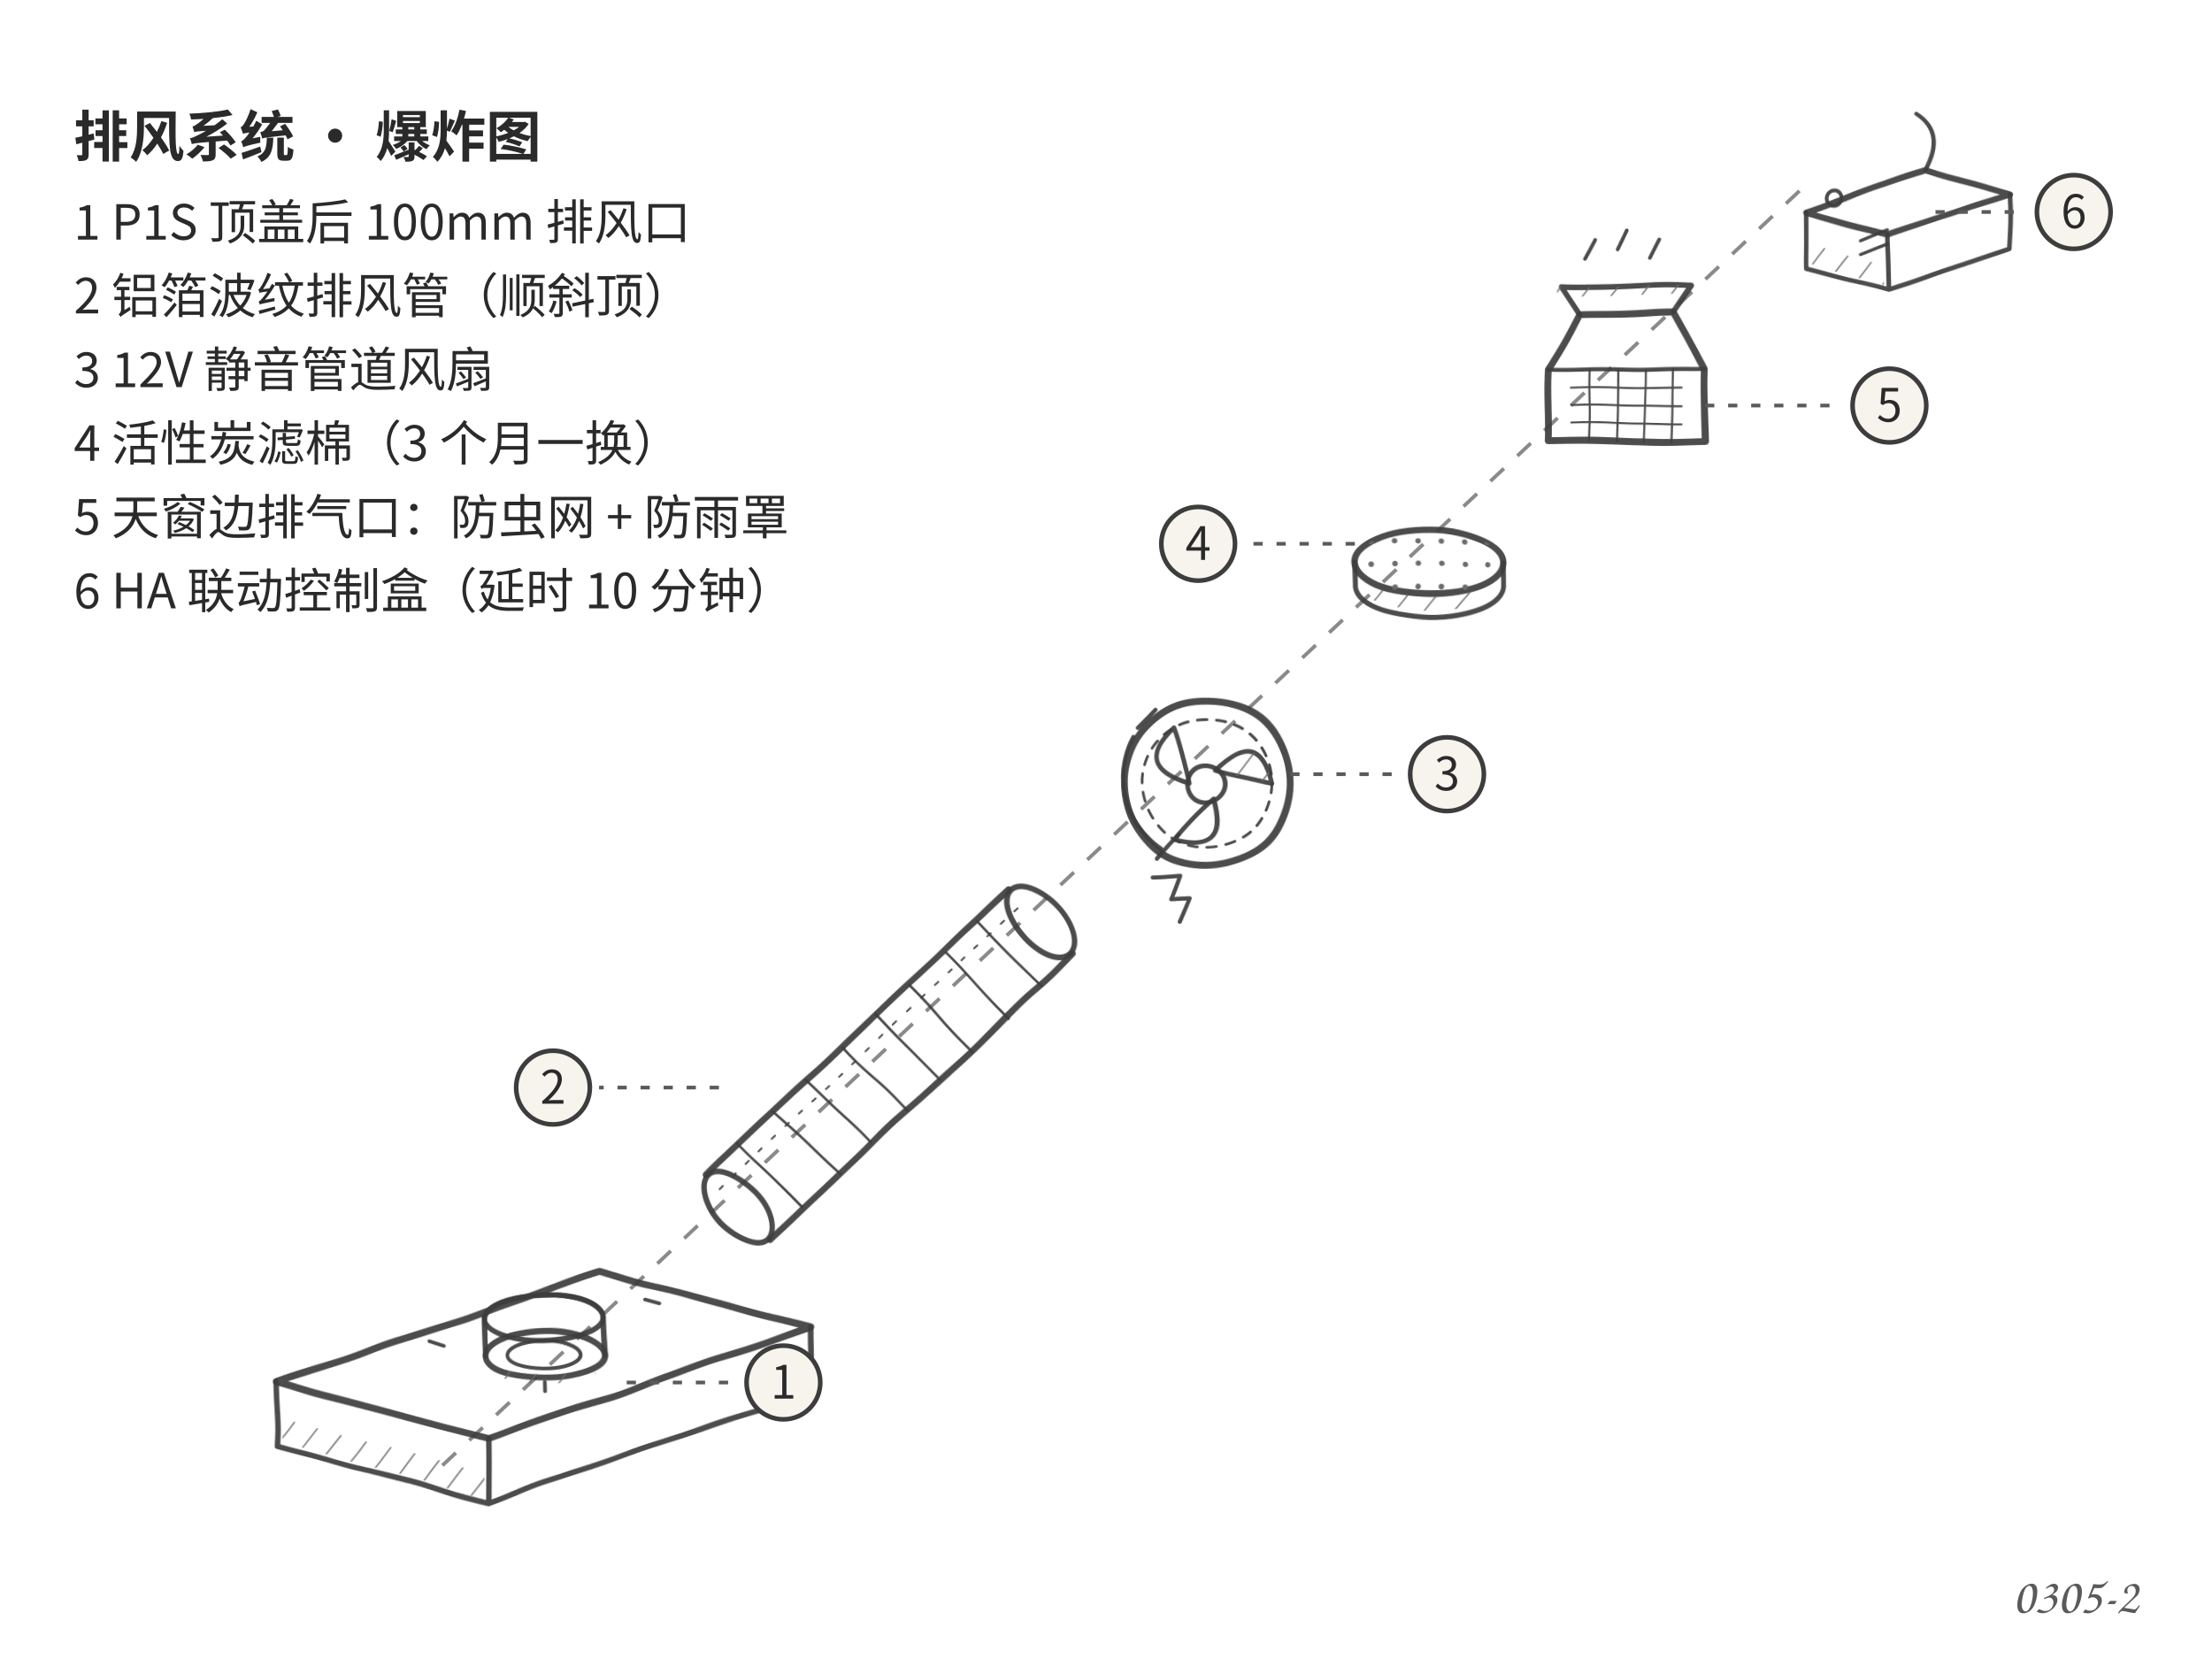
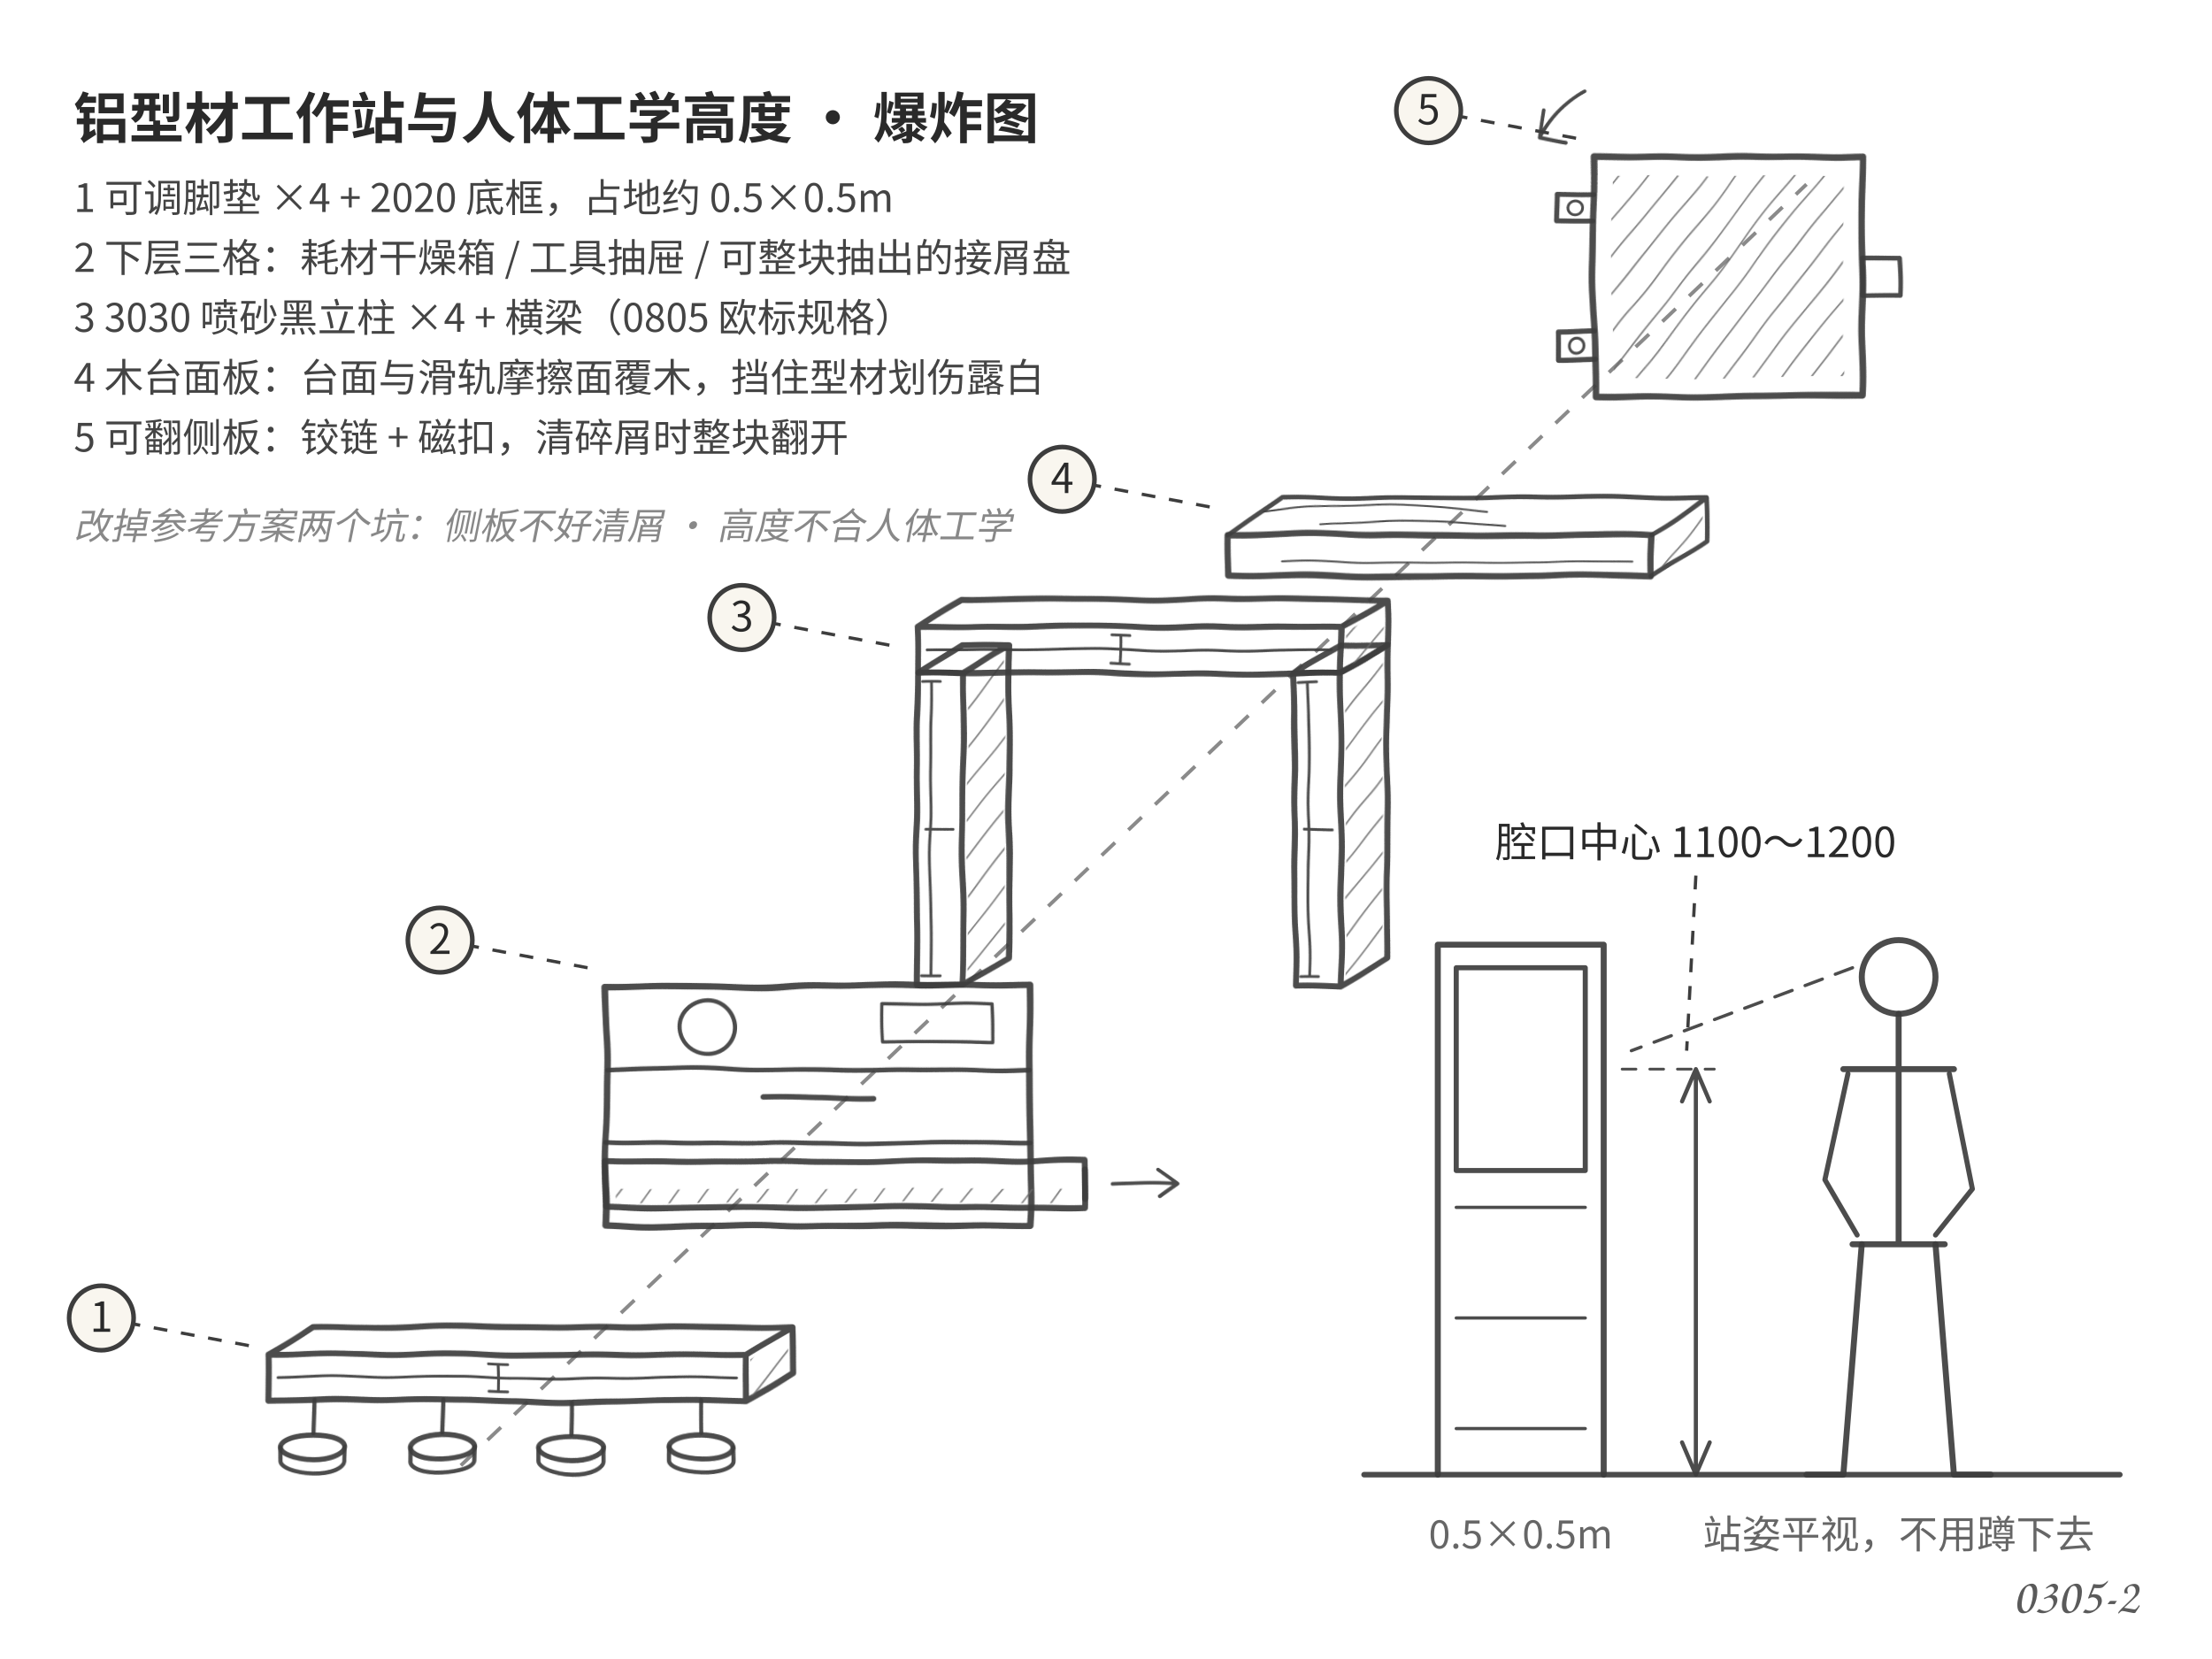
<svg xmlns="http://www.w3.org/2000/svg" viewBox="0 0 480 360" width="480" height="360" font-family="'Noto Sans SC','PingFang SC','Noto Sans CJK SC',sans-serif">
  <defs>
    <filter id="p0305-2-pencil" x="-5%" y="-5%" width="110%" height="110%">
-       <feTurbulence type="fractalNoise" baseFrequency="0.045" numOctaves="2" seed="4" result="n" />
+       <feTurbulence type="fractalNoise" baseFrequency="0.045" numOctaves="2" seed="123" result="n" />
      <feDisplacementMap in="SourceGraphic" in2="n" scale="1.4" xChannelSelector="R" yChannelSelector="G" />
    </filter>
    <pattern id="p0305-2-shade" width="5" height="5" patternUnits="userSpaceOnUse" patternTransform="rotate(38)">
      <line x1="0" y1="0" x2="0" y2="5" stroke="#6b6b6b" stroke-width="0.7" stroke-opacity="0.8" />
    </pattern>
    <pattern id="p0305-2-shade2" width="4" height="4" patternUnits="userSpaceOnUse" patternTransform="rotate(38)">
      <line x1="0" y1="0" x2="0" y2="4" stroke="#4a4a4a" stroke-width="0.8" />
      <line x1="0" y1="2" x2="4" y2="2" stroke="#4a4a4a" stroke-width="0.5" stroke-opacity="0.6" />
    </pattern>
-     <pattern id="p0305-2-dots" width="5" height="5" patternUnits="userSpaceOnUse">
-       <circle cx="2.5" cy="2.5" r="0.6" fill="#6b6b6b" />
-     </pattern>
  </defs>
-   <path d="M96 318 L392 40" stroke="#8a8a8a" stroke-width="0.8" stroke-dasharray="4 4" fill="none" />
+   <path d="M100 318 L392 40" stroke="#8a8a8a" stroke-width="0.8" stroke-dasharray="4 4" fill="none" />
  <g filter="url(#p0305-2-pencil)" stroke="#3d3d3d" fill="none" stroke-linecap="round" stroke-linejoin="round" stroke-opacity="0.92">
-     <path d="M60 300 l70 -24 l46 12 l-70 24 Z" stroke-width="1.5" />
-     <path d="M60 300 v14 l46 12 v-14 M106 326 l70 -24 v-14" stroke-width="1.2" />
-     <path d="M61 307.7 l44 12 v5.3 l-44 -12 Z" fill="url(#p0305-2-shade)" stroke="none" />
-     <ellipse cx="118" cy="294" rx="13" ry="5" stroke-width="1.3" />
-     <ellipse cx="118" cy="294" rx="8" ry="3" stroke-width="0.8" />
-     <path d="M105 294 v-8 a13 5 0 0 1 26 0 v8" stroke-width="1.2" />
-     <ellipse cx="118" cy="286" rx="13" ry="5" stroke-width="1.1" />
-     <path d="M107 296 a13 5 0 0 0 22 0 v2 a13 5 0 0 1 -22 0 Z" fill="url(#p0305-2-shade)" stroke="none" />
-     <path d="M96 292 l-3 -1 M140 282 l3 1 M118 300 v2" stroke-width="0.8" />
-     <path d="M153 255 L219 193 M167 269 L233 207" stroke-width="1.4" />
-     <ellipse cx="160" cy="262" rx="5" ry="9.5" transform="rotate(-43 160 262)" stroke-width="1.2" />
-     <ellipse cx="226" cy="200" rx="5" ry="9.5" transform="rotate(-43 226 200)" stroke-width="1.2" />
-     <path d="M160 248 l14 14" stroke-width="0.55" />
-     <path d="M168 241 l14 14" stroke-width="0.55" />
-     <path d="M175 234 l14 14" stroke-width="0.55" />
-     <path d="M183 227 l14 14" stroke-width="0.55" />
-     <path d="M190 220 l14 14" stroke-width="0.55" />
-     <path d="M197 214 l14 14" stroke-width="0.55" />
-     <path d="M205 207 l14 14" stroke-width="0.55" />
-     <path d="M212 200 l14 14" stroke-width="0.55" />
-     <path d="M156 258 L222 196" stroke-width="0.4" stroke-dasharray="1 3" />
-     <path d="M246 160 a18 18 0 0 0 6 24 M247 158 l4 -4 M251 186 l5 -5" stroke-width="0.9" />
-     <circle cx="262" cy="170" r="18" stroke-width="1.5" />
-     <circle cx="262" cy="170" r="14" stroke-width="0.6" stroke-dasharray="2 2" />
-     <circle cx="262" cy="170" r="4" stroke-width="1" />
-     <path d="M264 167 q9 -9 12 3 q-6 -1 -12 -3 Z" stroke-width="1" />
-     <path d="M264 167 q9 -9 12 3 q-6 -1 -12 -3 Z" stroke-width="1" transform="rotate(120 262 170)" />
-     <path d="M264 167 q9 -9 12 3 q-6 -1 -12 -3 Z" stroke-width="1" transform="rotate(240 262 170)" />
-     <path d="M264 167 q9 -9 12 3 q-6 -1 -12 -3 Z" fill="url(#p0305-2-shade)" stroke="none" />
-     <path d="M250 190 h6 l-2 5 h4 l-2 5" stroke-width="0.9" />
-     <ellipse cx="310" cy="122" rx="16" ry="7" stroke-width="1.4" />
-     <path d="M294 122 v5 a16 7 0 0 0 32 0 v-5" stroke-width="1.1" />
-     <ellipse cx="310" cy="122" rx="16" ry="7" fill="url(#p0305-2-dots)" stroke="none" />
-     <path d="M296 126 a16 7 0 0 0 28 0 v3 a16 7 0 0 1 -28 0 Z" fill="url(#p0305-2-shade)" stroke="none" />
-     <path d="M336 96 h34 v-16 l-7 -12 h-20 l-7 12 Z" stroke-width="1.5" />
-     <path d="M336 80 h34" stroke-width="0.9" />
-     <path d="M343 68 l-4 -6 h28 l-4 6" stroke-width="1.2" />
-     <path d="M341 84 h24 M341 88 h24 M341 92 h24 M345 80 v16 M351 80 v16 M357 80 v16 M363 80 v16" stroke-width="0.45" />
-     <path d="M338 62 h30 v2 h-30 Z" fill="url(#p0305-2-shade)" stroke="none" />
-     <path d="M346 52 l-2 4 M353 50 l-2 4 M360 52 l-2 4" stroke-width="0.8" />
-     <path d="M392 46 l26 -9 l18 5 l-26 9 Z" stroke-width="1.3" />
-     <path d="M392 46 v12 l18 5 v-12 M410 63 l26 -9 v-12" stroke-width="1.0" />
-     <path d="M393 52.6 l16 5 v4.4 l-16 -5 Z" fill="url(#p0305-2-shade)" stroke="none" />
-     <path d="M404 52 l6 -2 M404 55 l6 -2" stroke-width="0.7" />
-     <circle cx="398" cy="43" r="1.6" stroke-width="0.8" />
-     <path d="M418 37 q4 -8 -2 -12" stroke-width="0.9" />
+     <path d="M58.0 294.0 h104 v10 h-104 Z M58.0 294.0 l10 -6.0 h104 l-10 6.0 M162.0 294.0 l10 -6.0 v10 l-10 6.0" stroke-width="1.3" />
+     <path d="M163.0 295.0 l8 -5.0 v8 l-8 5.0 Z" fill="url(#p0305-2-shade)" stroke="none" />
+     <path d="M108.0 296.0 v6 M60.0 299.0 h100 M106.0 296.0 h4 M106.0 302.0 h4" stroke-width="0.6" />
+     <ellipse cx="68.0" cy="314.0" rx="7" ry="2.6" stroke-width="1.1" />
+     <path d="M68.0 311.0 v-7" stroke-width="0.9" />
+     <path d="M61.0 314.0 v3 a7 2.6 0 0 0 14 0 v-3" stroke-width="0.9" />
+     <ellipse cx="96.0" cy="314.0" rx="7" ry="2.6" stroke-width="1.1" />
+     <path d="M96.0 311.0 v-7" stroke-width="0.9" />
+     <path d="M89.0 314.0 v3 a7 2.6 0 0 0 14 0 v-3" stroke-width="0.9" />
+     <ellipse cx="124.0" cy="314.0" rx="7" ry="2.6" stroke-width="1.1" />
+     <path d="M124.0 311.0 v-7" stroke-width="0.9" />
+     <path d="M117.0 314.0 v3 a7 2.6 0 0 0 14 0 v-3" stroke-width="0.9" />
+     <ellipse cx="152.0" cy="314.0" rx="7" ry="2.6" stroke-width="1.1" />
+     <path d="M152.0 311.0 v-7" stroke-width="0.9" />
+     <path d="M145.0 314.0 v3 a7 2.6 0 0 0 14 0 v-3" stroke-width="0.9" />
+     <path d="M131.5 214.0 h92 v52 h-92 Z" stroke-width="1.4" />
+     <path d="M131.5 232.0 h92 M131.5 248.0 h92" stroke-width="1" />
+     <circle cx="153.5" cy="223.0" r="6" stroke-width="0.9" />
+     <path d="M191.5 218.0 h24 v8 h-24 Z" stroke-width="0.7" />
+     <path d="M165.5 238.0 h24" stroke-width="1.2" />
+     <path d="M131.5 252.0 h104 v10 h-104 Z" stroke-width="1.3" />
+     <path d="M133.5 258.0 h100 v3 h-100 Z" fill="url(#p0305-2-shade)" stroke="none" />
+     <path d="M235.5 254.0 v6" stroke-width="1.4" />
+     <path d="M241.5 257.0 h14 l-4 -3 M255.5 257.0 l-4 3" stroke-width="0.8" />
+     <path d="M199.0 146.0 h10 v68 h-10 Z M199.0 146.0 l10 -6.0 h10 l-10 6.0 M209.0 146.0 l10 -6.0 v68 l-10 6.0" stroke-width="1.3" />
+     <path d="M210.0 147.0 l8 -5.0 v66 l-8 5.0 Z" fill="url(#p0305-2-shade)" stroke="none" />
+     <path d="M202.0 148.0 v64 M201.0 180.0 h6 M200.0 148.0 h4 M200.0 212.0 h4" stroke-width="0.6" />
+     <path d="M281.0 146.0 h10 v68 h-10 Z M281.0 146.0 l10 -6.0 h10 l-10 6.0 M291.0 146.0 l10 -6.0 v68 l-10 6.0" stroke-width="1.3" />
+     <path d="M292.0 147.0 l8 -5.0 v66 l-8 5.0 Z" fill="url(#p0305-2-shade)" stroke="none" />
+     <path d="M284.0 148.0 v64 M283.0 180.0 h6 M282.0 148.0 h4 M282.0 212.0 h4" stroke-width="0.6" />
+     <path d="M199.0 136.0 h92 v10 h-92 Z M199.0 136.0 l10 -6.0 h92 l-10 6.0 M291.0 136.0 l10 -6.0 v10 l-10 6.0" stroke-width="1.3" />
+     <path d="M292.0 137.0 l8 -5.0 v8 l-8 5.0 Z" fill="url(#p0305-2-shade)" stroke="none" />
+     <path d="M243.0 138.0 v6 M201.0 141.0 h88 M241.0 138.0 h4 M241.0 144.0 h4" stroke-width="0.6" />
+     <path d="M266.5 116.0 h92 v9 h-92 Z" stroke-width="1.4" />
+     <path d="M266.5 116.0 l12 -8 h92 l-12 8 M358.5 116.0 l12 -8 v9 l-12 8" stroke-width="1" />
+     <path d="M274.5 111.0 q24 -3 48 0 M286.5 114.0 q20 -2 40 0 M278.5 122.0 h76" stroke-width="0.4" />
+     <path d="M359.5 117.0 l10 -7 v7 l-10 7 Z" fill="url(#p0305-2-shade)" stroke="none" />
+     <path d="M346.0 34.0 h58 v52 h-58 Z" stroke-width="1.4" />
+     <path d="M350.0 38.0 h50 v44 h-50 Z" fill="url(#p0305-2-shade)" stroke="none" />
+     <path d="M346.0 42.0 h-8 v6 h8 M346.0 72.0 h-8 v6 h8" stroke-width="1.1" />
+     <circle cx="342.0" cy="45.0" r="1.6" stroke-width="0.6" />
+     <circle cx="342.0" cy="75.0" r="1.6" stroke-width="0.6" />
+     <path d="M404.0 56.0 h8 v8 h-8 Z" stroke-width="1" />
+     <path d="M334.0 30.0 a26 26 0 0 1 10 -10 M334.0 30.0 l1 -6 M334.0 30.0 l6 1" stroke-width="0.8" />
  </g>
-   <g stroke="#5a5a5a" stroke-width="0.8" fill="none" stroke-dasharray="2 3">
-     <path d="M136 300 H160" />
-     <path d="M156 236 H130" />
-     <path d="M280 168 H304" />
-     <path d="M294 118 H270" />
-     <path d="M370 88 H400" />
-     <path d="M420 46 H440" />
+   <g stroke="#3d3d3d" stroke-width="0.7" fill="none" stroke-dasharray="3 3">
+     <path d="M54.0 292.0 L22.0 286.0" />
+     <path d="M127.5 210.0 L95.5 204.0" />
+     <path d="M193.0 140.0 L161.0 134.0" />
+     <path d="M262.5 110.0 L230.5 104.0" />
+     <path d="M342.0 30.0 L310.0 24.0" />
  </g>
-   <g font-size="10" fill="#2a2a2a" text-anchor="middle">
-     <g stroke="#3d3d3d" stroke-width="1" fill="#f7f4ee">
-       <circle cx="170" cy="300" r="8" />
-       <circle cx="120" cy="236" r="8" />
-       <circle cx="314" cy="168" r="8" />
-       <circle cx="260" cy="118" r="8" />
-       <circle cx="410" cy="88" r="8" />
-       <circle cx="450" cy="46" r="8" />
-     </g>
-     <text x="170" y="303.5">1</text>
-     <text x="120" y="239.5">2</text>
-     <text x="314" y="171.5">3</text>
-     <text x="260" y="121.5">4</text>
-     <text x="410" y="91.5">5</text>
-     <text x="450" y="49.5">6</text>
-   </g>
-   <g font-size="10.5" fill="#2a2a2a">
-     <text x="16" y="34" font-weight="700" font-size="12">排风系统 · 爆炸图</text>
-     <text x="16" y="52">1 P1S 顶盖后 100mm 排风口</text>
-     <text x="16" y="68">2 铝箔波纹排风管（顺斜顶）</text>
-     <text x="16" y="84">3 12V 静音管道风扇</text>
-     <text x="16" y="100">4 活性炭滤棉（3 个月一换）</text>
-     <text x="16" y="116">5 天窗边排气口：防虫网 + 防雨罩</text>
-     <text x="16" y="132">6 HA 联动控制盒（延时 10 分钟）</text>
+   <text x="16" y="30" font-weight="700" font-size="12" fill="#2a2a2a">铝型材工作站与人体工学高度 · 爆炸图</text>
+   <g font-size="8.5" fill="#444">
+     <text x="16" y="46">1 可调脚垫 ×4 + 2020 底框，占地约 0.5×0.5m</text>
+     <text x="16" y="59">2 下层三格：耗材干燥箱 / 工具抽屉 / 可整块抽出的接屑盘</text>
+     <text x="16" y="72">3 3030 喷砂黑立柱 ×4 + 横梁（0805 欧标规格）</text>
+     <text x="16" y="85">4 木台面板：台面与滑轨摩擦面覆木，挡住型材划伤露白</text>
+     <text x="16" y="98">5 可翻侧板：铰链 + 磁扣，清碎屑时整块翻开</text>
  </g>
  <text x="464" y="350" text-anchor="end" font-family="'Long Cang','Kaiti SC',cursive" font-size="11" fill="#5a5a5a">0305-2</text>
+   <g stroke="#3d3d3d" stroke-width="1" fill="#f9f6ef">
+     <circle cx="22.0" cy="286.0" r="7" />
+   </g>
+   <text x="22.0" y="289.0" text-anchor="middle" font-size="9" fill="#2a2a2a" font-family="'Noto Sans SC','PingFang SC','Noto Sans CJK SC',sans-serif">1</text>
+   <g stroke="#3d3d3d" stroke-width="1" fill="#f9f6ef">
+     <circle cx="95.5" cy="204.0" r="7" />
+   </g>
+   <text x="95.5" y="207.0" text-anchor="middle" font-size="9" fill="#2a2a2a" font-family="'Noto Sans SC','PingFang SC','Noto Sans CJK SC',sans-serif">2</text>
+   <g stroke="#3d3d3d" stroke-width="1" fill="#f9f6ef">
+     <circle cx="161.0" cy="134.0" r="7" />
+   </g>
+   <text x="161.0" y="137.0" text-anchor="middle" font-size="9" fill="#2a2a2a" font-family="'Noto Sans SC','PingFang SC','Noto Sans CJK SC',sans-serif">3</text>
+   <g stroke="#3d3d3d" stroke-width="1" fill="#f9f6ef">
+     <circle cx="230.5" cy="104.0" r="7" />
+   </g>
+   <text x="230.5" y="107.0" text-anchor="middle" font-size="9" fill="#2a2a2a" font-family="'Noto Sans SC','PingFang SC','Noto Sans CJK SC',sans-serif">4</text>
+   <g stroke="#3d3d3d" stroke-width="1" fill="#f9f6ef">
+     <circle cx="310.0" cy="24.0" r="7" />
+   </g>
+   <text x="310.0" y="27.0" text-anchor="middle" font-size="9" fill="#2a2a2a" font-family="'Noto Sans SC','PingFang SC','Noto Sans CJK SC',sans-serif">5</text>
+   <text x="16" y="117" font-size="8" fill="#888" font-style="italic">改掉参考方案两个坑：侧板不好清屑 · 高度不合人体工学</text>
+   <g stroke="#3d3d3d" fill="none" stroke-linecap="round" stroke-linejoin="round" stroke-opacity="0.92">
+     <path d="M296 320 H460" stroke-width="1.2" />
+     <path d="M312 320 V205 M348 320 V205 M312 205 H348" stroke-width="1.3" />
+     <path d="M316 254 H344 V210 H316 Z" stroke-width="1.1" />
+     <path d="M316 262 H344 M316 286 H344 M316 310 H344" stroke-width="0.7" />
+     <circle cx="412" cy="212" r="8" stroke-width="1.3" />
+     <path d="M412 220 V270 M400 232 H424 M402 270 H422" stroke-width="1.3" />
+     <path d="M401 233 L396 256 L403 268 M423 233 L428 258 L420 268" stroke-width="1.1" />
+     <path d="M404 270 L400 320 M420 270 L424 320 M400 320 H392 M424 320 H432" stroke-width="1.3" />
+     <path d="M402 210 L354 228" stroke-width="0.7" stroke-dasharray="4 3" />
+     <path d="M352 232 H372" stroke-width="0.6" stroke-dasharray="3 3" />
+     <path d="M368 232 V320 M368 232 l-3 7 M368 232 l3 7 M368 320 l-3 -7 M368 320 l3 -7" stroke-width="0.9" />
+   </g>
+   <text x="368" y="186" text-anchor="middle" font-size="9" fill="#2a2a2a" font-family="'Noto Sans SC','PingFang SC','Noto Sans CJK SC',sans-serif">腔口中心 1100～1200</text>
+   <path d="M368 190 L366 228" stroke="#3d3d3d" stroke-width="0.7" stroke-dasharray="3 3" fill="none" />
+   <text x="412" y="336" text-anchor="middle" font-size="8.5" fill="#666" font-family="'Noto Sans SC','PingFang SC','Noto Sans CJK SC',sans-serif">站姿平视，不用蹲下去</text>
+   <text x="330" y="336" text-anchor="middle" font-size="8.5" fill="#666" font-family="'Noto Sans SC','PingFang SC','Noto Sans CJK SC',sans-serif">0.5×0.5m</text>
</svg>
